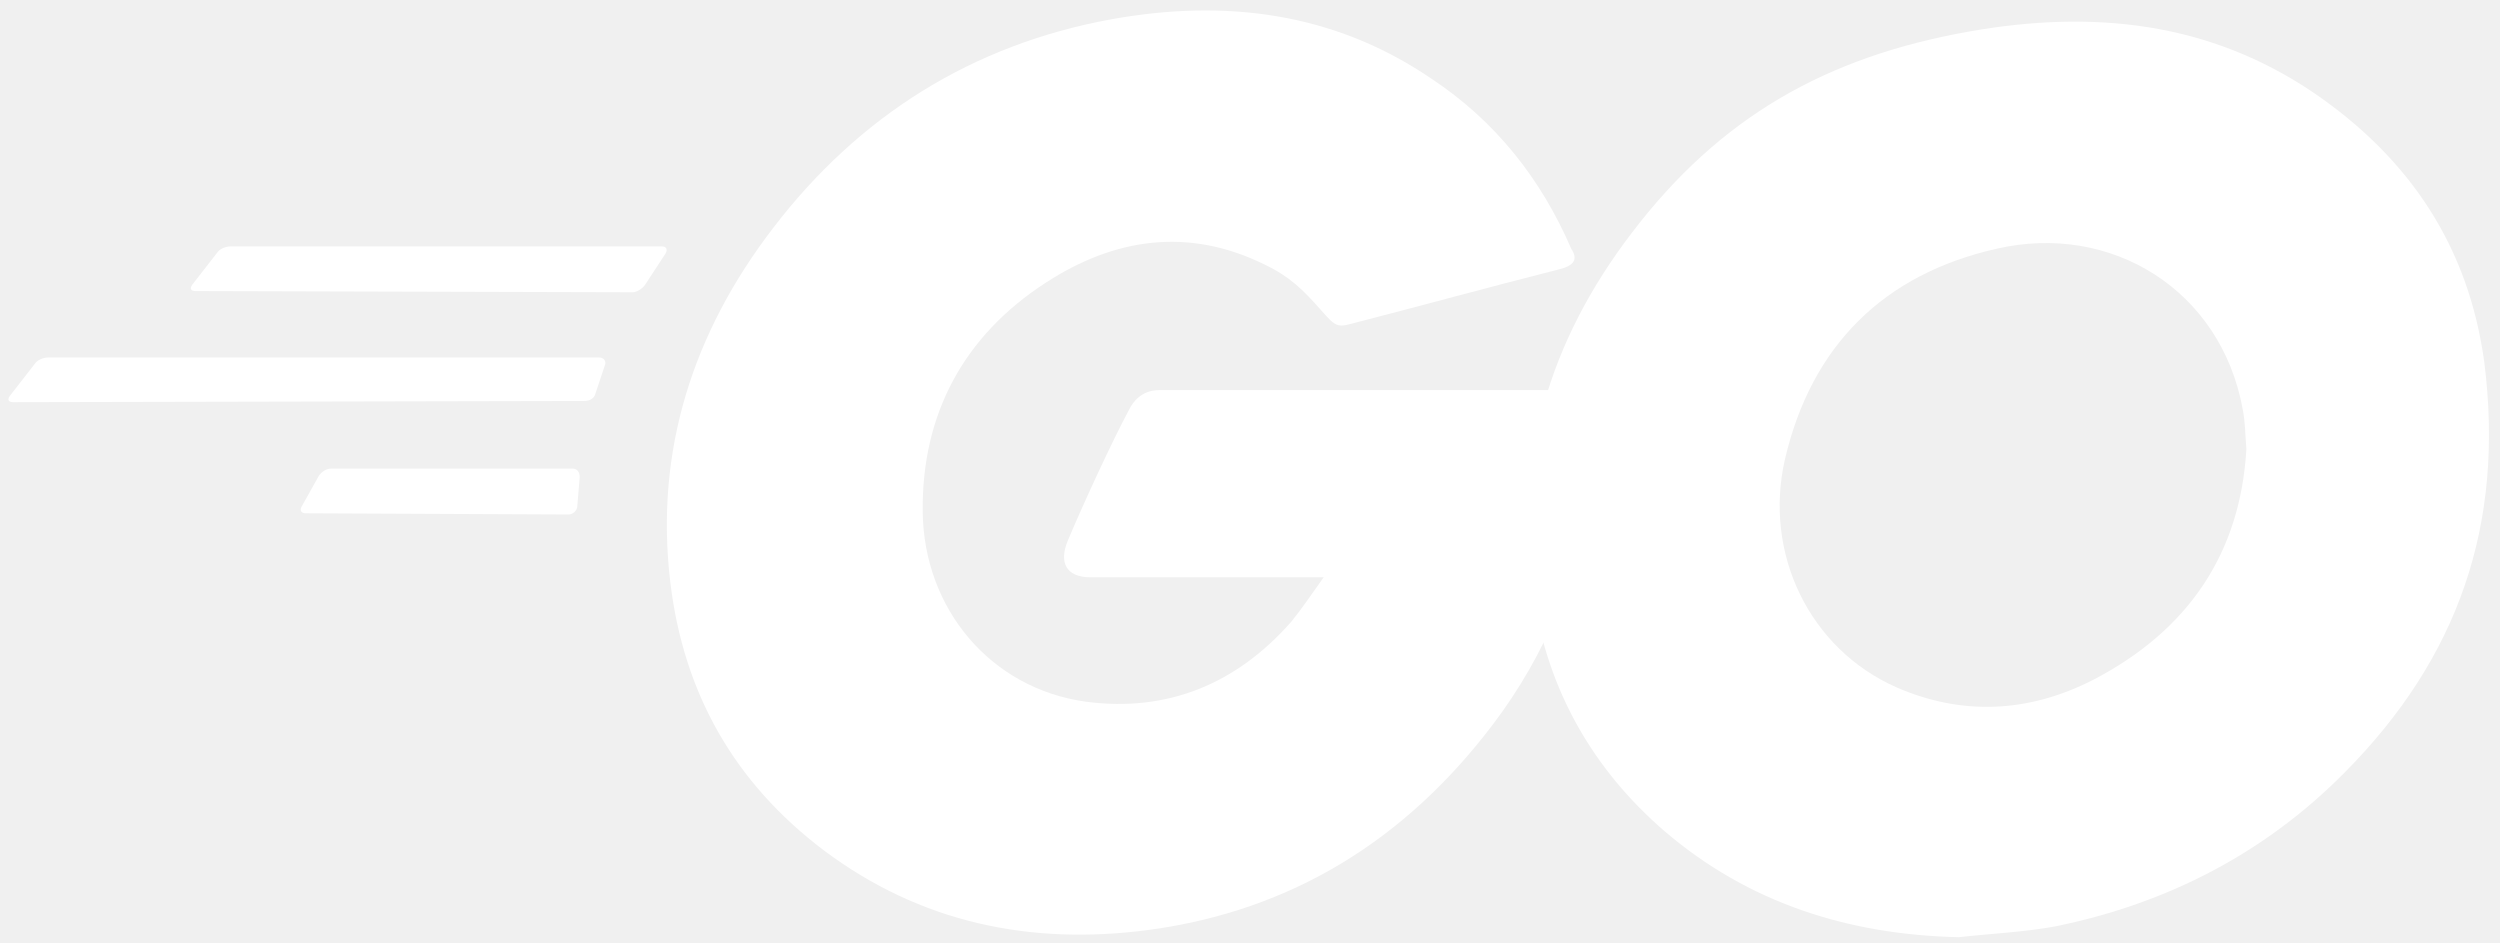
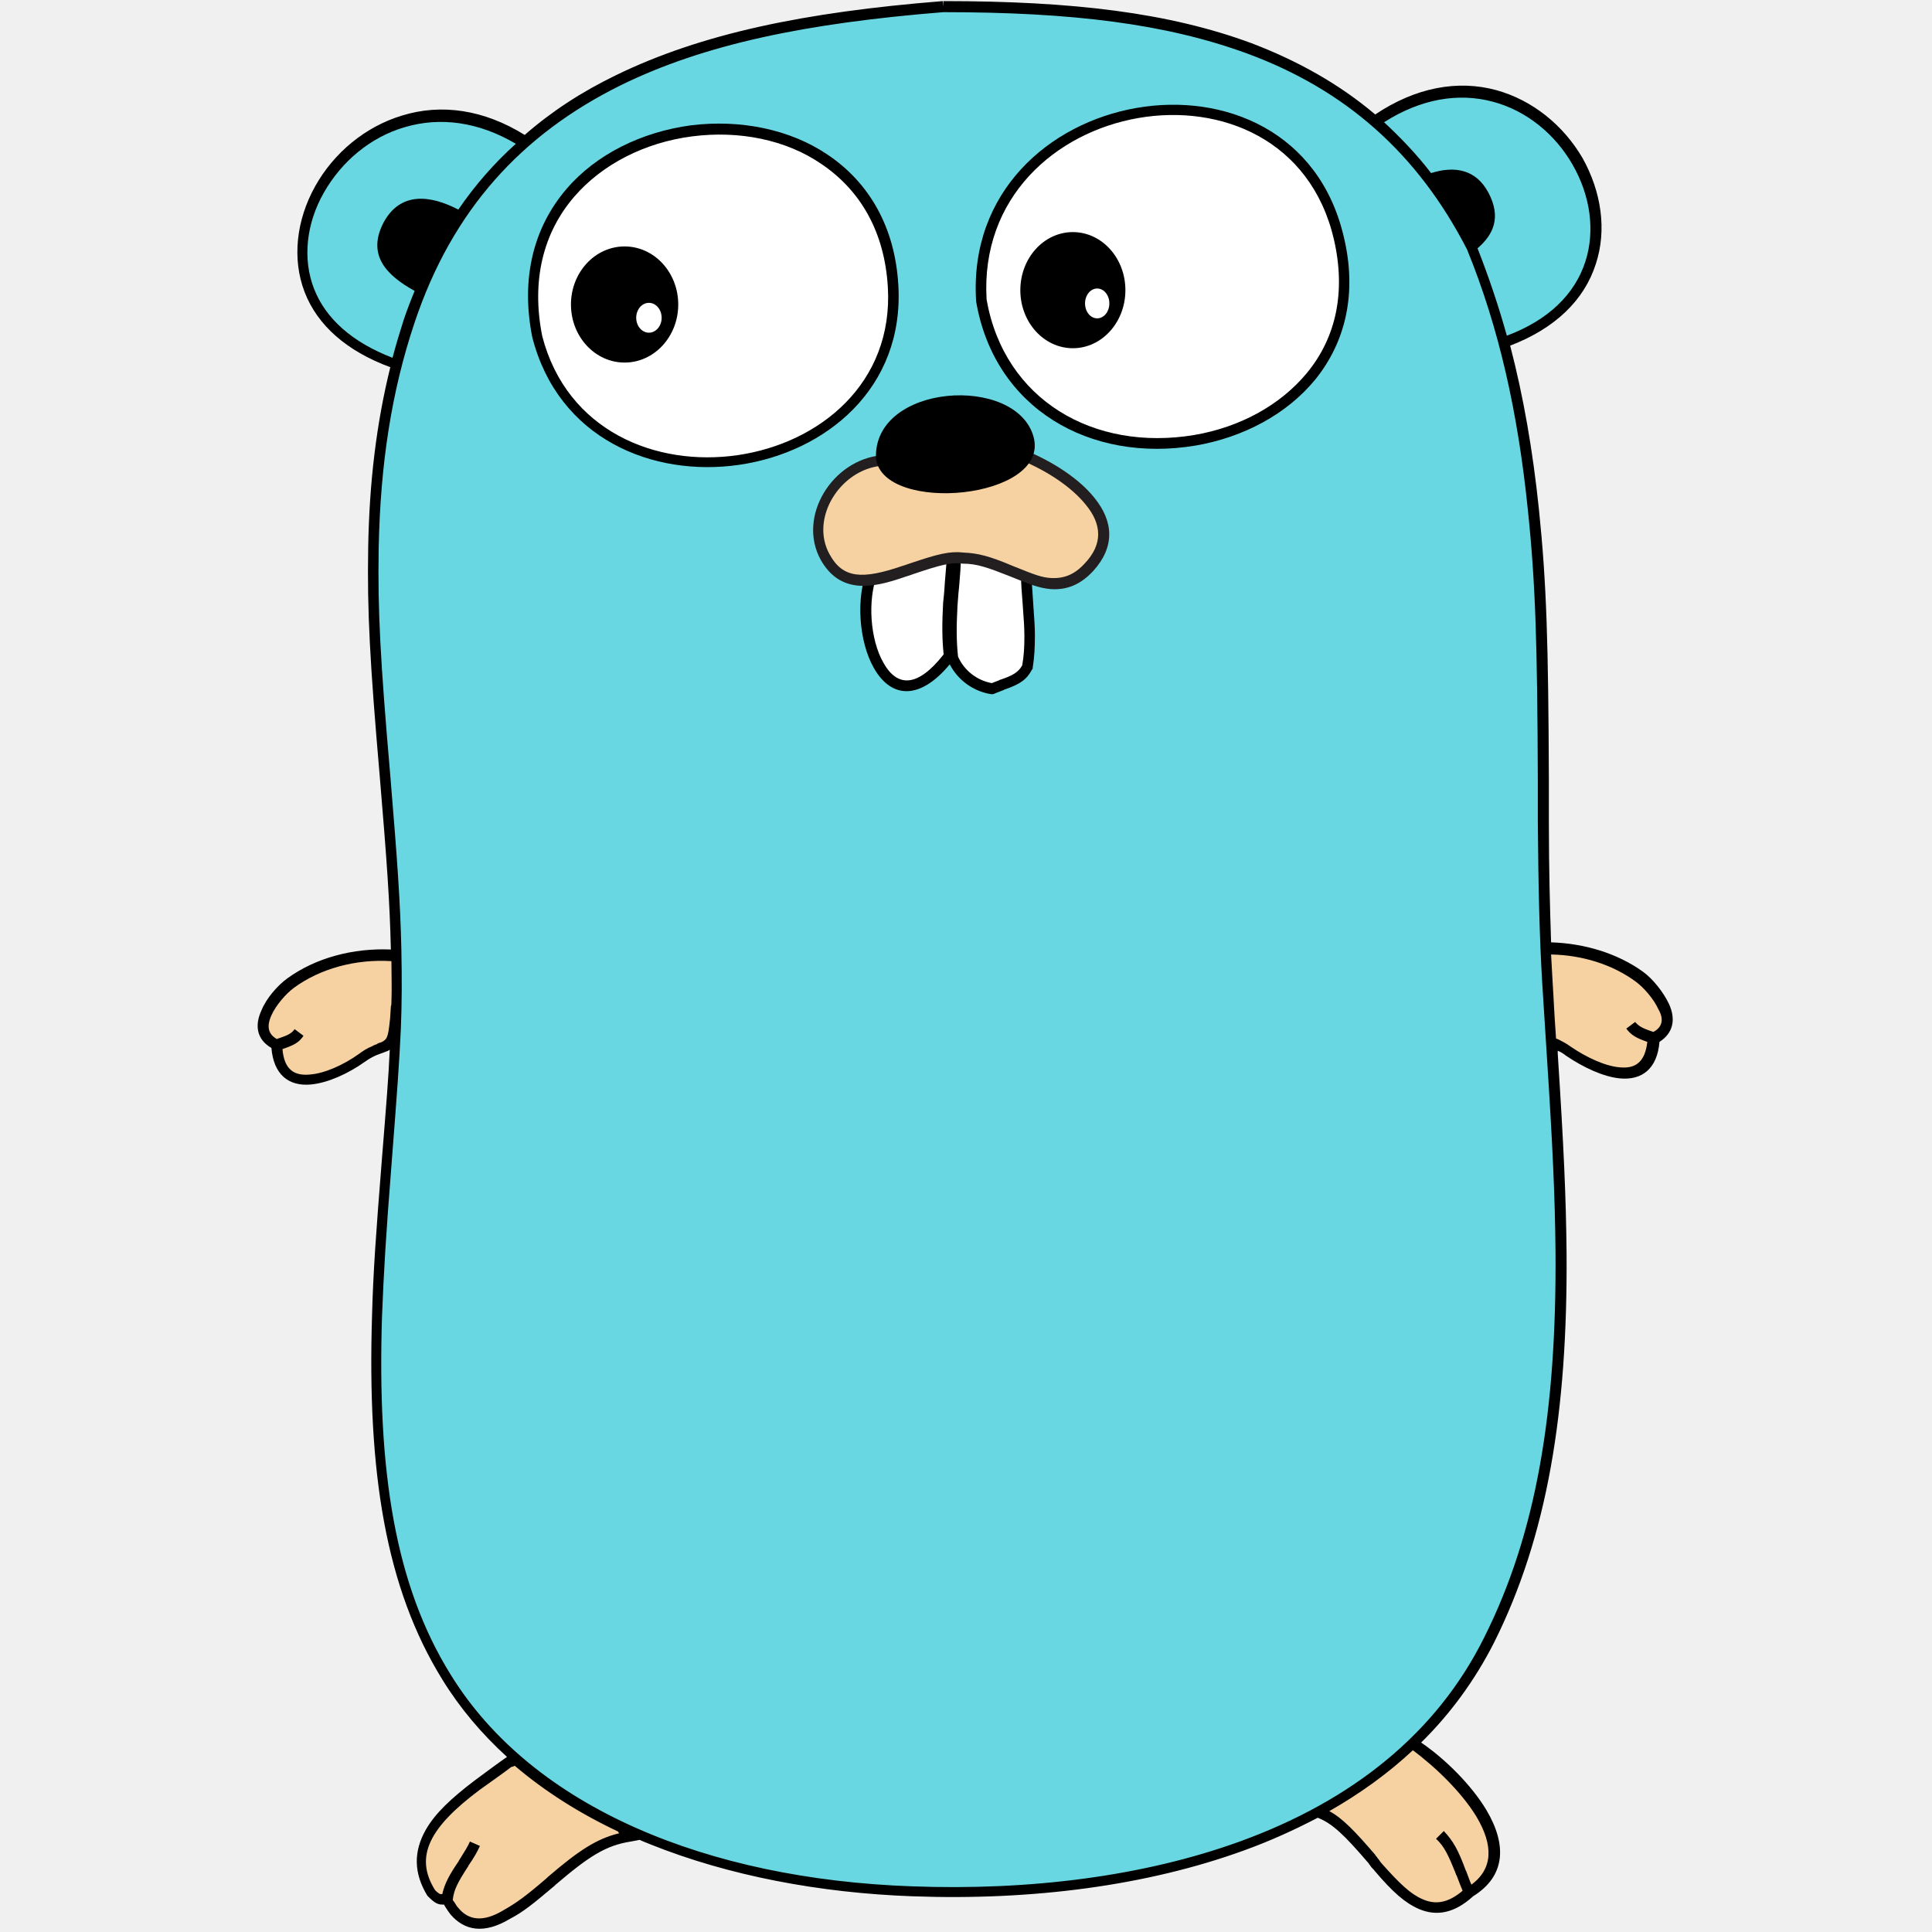
- <svg xmlns="http://www.w3.org/2000/svg" height="78" viewBox="0 0 207 78" width="207">
-   <g fill="#fff" fill-rule="evenodd">
-     <path d="m16.2 24.1c-.4 0-.5-.2-.3-.5l2.1-2.7c.2-.3.7-.5 1.1-.5h35.7c.4 0 .5.3.3.6l-1.7 2.6c-.2.3-.7.6-1 .6z" />
-     <path d="m1.1 33.3c-.4 0-.5-.2-.3-.5l2.1-2.7c.2-.3.7-.5 1.1-.5h45.6c.4 0 .6.3.5.6l-.8 2.4c-.1.4-.5.6-.9.6z" />
-     <path d="m25.3 42.5c-.4 0-.5-.3-.3-.6l1.4-2.5c.2-.3.6-.6 1-.6h20c.4 0 .6.3.6.7l-.2 2.4c0 .4-.4.7-.7.7z" />
-     <g transform="translate(55)">
-       <path d="m74.1 22.3c-6.3 1.6-10.6 2.8-16.8 4.4-1.5.4-1.6.5-2.9-1-1.5-1.7-2.6-2.8-4.7-3.8-6.3-3.1-12.4-2.2-18.1 1.5-6.8 4.4-10.3 10.9-10.2 19 .1 8 5.6 14.6 13.5 15.7 6.8.9 12.5-1.5 17-6.6.9-1.1 1.7-2.3 2.7-3.7-3.6 0-8.1 0-19.3 0-2.1 0-2.6-1.3-1.9-3 1.3-3.1 3.7-8.3 5.1-10.9.3-.6 1-1.6 2.5-1.6h36.4c-.2 2.7-.2 5.4-.6 8.1-1.1 7.2-3.8 13.8-8.2 19.6-7.2 9.5-16.6 15.4-28.5 17-9.8 1.3-18.9-.6-26.9-6.6-7.4-5.6-11.6-13-12.7-22.2-1.3-10.9 1.9-20.7 8.5-29.3 7.1-9.3 16.5-15.2 28-17.3 9.4-1.7 18.4-.6 26.5 4.9 5.3 3.5 9.1 8.3 11.6 14.1.6.9.2 1.4-1 1.7z" />
-       <path d="m107.2 77.6c-9.1-.2-17.4-2.8-24.4-8.8-5.9-5.1-9.6-11.6-10.8-19.3-1.8-11.3 1.3-21.3 8.1-30.2 7.3-9.6 16.1-14.6 28-16.7 10.2-1.8 19.8-.8 28.5 5.1 7.9 5.4 12.8 12.7 14.1 22.3 1.7 13.5-2.2 24.5-11.5 33.9-6.6 6.7-14.7 10.9-24 12.8-2.7.5-5.4.6-8 .9zm23.8-40.4c-.1-1.3-.1-2.3-.3-3.3-1.8-9.9-10.9-15.5-20.4-13.3-9.3 2.1-15.3 8-17.5 17.4-1.8 7.8 2 15.7 9.2 18.9 5.5 2.4 11 2.1 16.3-.6 7.9-4.1 12.2-10.5 12.7-19.1z" fill-rule="nonzero" />
+ <svg xmlns="http://www.w3.org/2000/svg" width="800px" height="800px" viewBox="-46 0 348 348" version="1.1" preserveAspectRatio="xMidYMid">
+   <g>
+     <path d="M3.686,188.165 C4.184,198.425 14.444,193.644 19.026,190.456 C23.409,187.368 24.704,189.958 25.102,183.981 C25.401,179.997 25.799,176.112 25.6,172.128 C18.926,171.53 11.754,173.124 6.275,177.108 C3.387,179.1 -1.793,185.675 3.686,188.165" fill="#F6D2A2">
+ 
+ </path>
+     <path d="M208.187,314.272 C216.056,319.153 230.5,333.896 218.646,341.068 C207.29,351.427 200.915,329.612 190.954,326.624 C195.237,320.747 200.616,315.368 208.187,314.272 L208.187,314.272 L208.187,314.272 Z" fill="#F6D2A2">
+ 
+ </path>
+     <path d="M67.337,330.907 C58.073,332.302 52.893,340.669 45.124,344.953 C37.852,349.236 35.063,343.558 34.465,342.363 C33.37,341.865 33.469,342.861 31.676,341.068 C24.903,330.409 38.649,322.64 45.821,317.36 C55.782,315.368 62.058,324.034 67.337,330.907 L67.337,330.907 L67.337,330.907 Z" fill="#F6D2A2">
+ 
+ </path>
+     <path d="M251.916,186.87 C251.418,197.13 241.158,192.349 236.576,189.161 C232.193,186.073 230.898,188.663 230.5,182.686 C230.201,178.702 229.802,174.817 230.002,170.833 C236.675,170.235 243.847,171.829 249.326,175.813 C252.115,177.805 257.395,184.38 251.916,186.87" fill="#F6D2A2">
+ 
+ </path>
+     <path d="M224.722,61.759 C260.283,49.208 232.492,0.498 201.513,22.014 C181.192,4.582 153.202,1.395 123.816,1.395 C95.029,3.686 67.636,8.965 48.511,25.7 C17.631,5.777 -10.858,53.591 25.401,65.644 C15.24,105.089 26.795,145.332 25.202,185.475 C23.707,221.535 14.244,269.846 34.266,302.219 C51.3,329.911 87.956,339.773 118.139,340.868 C156.688,342.263 203.405,332.8 222.132,295.446 C240.062,259.885 235.082,215.558 232.791,177.208 C230.5,138.459 234.783,99.113 224.722,61.759 L224.722,61.759 Z" fill="#69D7E2">
+ 
+ </path>
+     <path d="M254.605,180.794 C253.609,178.702 251.717,176.311 249.924,175.016 C245.342,171.729 239.465,169.936 233.388,169.737 C233.189,163.561 232.99,156.788 232.99,148.221 L232.99,140.451 C232.89,115.947 232.591,105.189 231.197,91.742 C230.101,81.183 228.408,71.421 226.017,62.257 C234.086,59.169 239.365,54.089 241.457,47.514 C243.449,41.438 242.453,34.565 239.066,28.489 C235.58,22.512 230.002,18.03 223.527,16.237 C216.554,14.344 208.984,15.739 201.712,20.619 C195.237,15.141 187.767,10.957 179.399,7.77 C164.557,2.291 147.325,0.199 123.916,0.199 L123.916,1.195 L123.816,0.199 C98.814,2.191 80.286,6.076 64.946,13.547 C58.77,16.535 53.292,20.121 48.511,24.305 C41.139,19.723 33.469,18.627 26.397,20.819 C19.823,22.811 14.145,27.493 10.758,33.569 C7.371,39.645 6.574,46.618 8.865,52.595 C11.156,58.571 16.436,63.253 24.305,66.142 C21.815,76.202 20.52,86.861 20.321,98.615 C20.121,110.07 20.619,119.234 22.412,139.953 C23.707,155.393 24.205,162.465 24.405,171.032 C17.631,170.733 10.858,172.526 5.777,176.212 C3.984,177.507 1.992,179.798 1.096,181.989 C-0.199,184.778 0.299,187.268 2.889,188.763 C3.287,193.544 5.977,195.735 10.061,195.337 C13.049,195.038 16.635,193.444 19.723,191.253 C20.42,190.755 21.118,190.356 21.815,190.058 C22.114,189.958 22.313,189.858 22.612,189.759 C22.612,189.759 23.209,189.56 23.409,189.46 C23.707,189.36 24.006,189.261 24.205,189.061 C24.006,193.743 23.608,198.624 22.711,209.781 C21.715,222.332 21.217,229.205 21.018,236.875 C20.121,265.363 23.508,286.082 33.668,302.518 C36.856,307.698 40.741,312.28 45.323,316.464 C44.426,317.061 40.641,319.851 39.446,320.747 C35.262,323.935 32.374,326.624 30.68,329.612 C28.489,333.497 28.489,337.382 30.979,341.466 L31.079,341.566 L31.178,341.665 C32.274,342.761 32.872,343.06 33.668,343.06 L33.768,343.06 L33.967,343.06 L33.967,343.06 C34.067,343.259 34.167,343.359 34.266,343.558 C34.565,344.056 34.864,344.454 35.163,344.853 C37.653,347.742 41.139,348.439 45.821,345.65 C48.311,344.355 50.104,342.861 53.889,339.673 C53.989,339.574 53.989,339.574 54.089,339.474 C60.165,334.294 63.153,332.402 67.636,331.704 L69.23,331.405 C69.827,331.704 70.425,331.904 71.122,332.202 C85.267,337.88 101.703,340.968 118.338,341.566 C139.854,342.363 160.573,339.673 178.104,333.298 C182.786,331.605 187.169,329.612 191.353,327.421 C193.942,328.417 196.134,330.509 200.318,335.39 C200.517,335.589 200.517,335.589 200.616,335.788 C200.816,335.988 200.816,336.087 200.915,336.187 C201.114,336.486 201.413,336.685 201.612,336.984 C204.9,340.868 207.091,342.761 209.581,343.857 C212.868,345.251 216.056,344.554 219.343,341.566 C225.121,337.98 225.519,332.402 221.734,326.026 C219.044,321.544 214.363,316.862 209.98,313.874 C215.16,308.794 219.642,302.718 223.128,295.844 C232.691,276.719 236.377,254.406 236.177,225.718 C236.078,215.558 235.679,206.693 234.584,189.759 L234.584,189.261 C235.082,189.46 235.58,189.759 236.078,190.157 C239.166,192.249 242.752,193.942 245.74,194.241 C249.824,194.64 252.514,192.448 252.912,187.667 L252.912,187.667 C255.402,186.073 255.9,183.583 254.605,180.794 L254.605,180.794 Z M222.929,18.328 C228.906,19.922 234.086,24.106 237.273,29.684 C240.461,35.262 241.357,41.538 239.564,47.116 C237.672,52.993 232.89,57.675 225.419,60.464 C223.925,55.085 222.132,49.805 220.14,44.725 C223.029,42.235 224.423,39.147 222.132,34.764 C219.841,30.381 215.857,29.883 211.773,31.178 C209.183,27.791 206.294,24.803 203.306,22.014 C209.88,17.83 216.654,16.635 222.929,18.328 L222.929,18.328 Z M10.559,51.997 C8.467,46.618 9.164,40.243 12.352,34.665 C15.539,29.086 20.719,24.704 26.895,22.911 C33.27,21.018 40.143,21.914 46.917,25.899 C43.032,29.385 39.546,33.37 36.557,37.753 C31.377,35.063 26.098,34.565 23.11,40.044 C20.022,45.921 23.608,49.606 28.688,52.395 C27.991,54.089 27.293,55.882 26.696,57.675 C25.998,59.866 25.301,62.157 24.704,64.448 C17.432,61.659 12.651,57.376 10.559,51.997 L10.559,51.997 Z M22.612,187.767 C22.512,187.767 21.914,187.966 21.914,188.065 C21.616,188.165 21.317,188.265 21.018,188.464 C20.221,188.763 19.424,189.261 18.627,189.858 C15.838,191.851 12.451,193.345 9.861,193.544 C6.873,193.843 5.18,192.548 4.881,188.962 C6.973,188.265 7.869,187.767 8.666,186.571 L7.072,185.376 C6.475,186.173 5.877,186.472 4.084,187.069 L4.084,187.069 C3.984,187.069 3.984,187.069 3.885,187.169 C2.291,186.272 1.992,184.878 2.889,182.886 C3.686,181.093 5.479,179.001 6.973,177.905 C11.754,174.419 18.129,172.725 24.504,173.124 C24.504,175.614 24.604,178.104 24.504,180.495 C24.504,180.794 24.504,180.993 24.405,181.292 C24.305,182.686 24.305,183.284 24.205,183.981 L24.205,183.981 C23.907,186.87 23.707,187.268 22.612,187.767 L22.612,187.767 Z M52.694,338.079 C52.595,338.179 52.595,338.179 52.495,338.279 C48.809,341.466 47.016,342.761 44.725,344.056 C40.94,346.347 38.35,345.849 36.557,343.658 C36.258,343.359 36.059,342.96 35.86,342.661 C35.76,342.562 35.661,342.363 35.561,342.263 C35.561,342.263 35.561,342.263 35.561,342.163 C35.76,340.37 36.458,339.075 38.251,336.286 C38.35,336.187 38.35,336.187 38.35,336.087 C39.446,334.493 39.944,333.597 40.442,332.501 L38.649,331.704 C38.251,332.601 37.753,333.398 36.756,334.991 C36.657,335.091 36.657,335.091 36.657,335.191 C34.864,337.781 34.067,339.374 33.668,341.167 L33.569,341.167 C33.569,341.167 33.569,341.167 33.469,341.167 L33.27,341.167 C33.071,341.068 32.772,340.868 32.374,340.47 C28.489,334.294 31.577,329.015 40.342,322.44 C41.438,321.644 45.124,319.054 46.12,318.257 C46.319,318.257 46.518,318.157 46.718,318.058 C52.096,322.64 58.372,326.624 65.345,329.911 L65.345,329.911 C65.345,330.011 65.444,330.111 65.544,330.21 C61.46,331.206 58.272,333.298 52.694,338.079 L52.694,338.079 Z M219.941,327.222 C223.029,332.402 222.929,336.585 219.044,339.474 C218.746,338.876 218.546,338.179 218.148,337.183 C218.148,337.083 218.148,337.083 218.048,336.984 C216.654,333.198 215.757,331.605 214.064,329.812 L212.669,331.206 C214.163,332.601 214.861,334.095 216.255,337.581 C216.255,337.681 216.255,337.681 216.355,337.781 C216.853,339.075 217.152,339.872 217.451,340.57 C214.861,342.761 212.57,343.16 210.179,342.064 C208.087,341.167 206.095,339.275 202.907,335.689 C202.708,335.489 202.509,335.191 202.31,334.892 C202.21,334.792 202.111,334.693 202.011,334.493 C201.812,334.294 201.812,334.294 201.712,334.095 C198.026,329.812 195.835,327.521 193.444,326.226 C199.023,323.038 204.003,319.452 208.486,315.268 C212.669,318.356 217.351,322.939 219.941,327.222 L219.941,327.222 Z M221.335,294.948 C212.769,312.181 197.628,324.333 177.307,331.704 C159.975,337.98 139.455,340.57 118.238,339.773 C81.681,338.478 50.005,325.728 35.163,301.622 C25.202,285.584 21.914,265.164 22.811,237.074 C23.11,229.404 23.508,222.531 24.504,209.98 C25.6,195.835 25.899,191.751 26.198,185.376 C26.397,180.794 26.397,176.112 26.297,171.132 C26.098,162.366 25.6,155.393 24.305,139.754 C22.512,119.035 22.014,109.97 22.213,98.615 C22.512,83.673 24.504,70.525 28.688,58.073 C35.461,37.852 47.913,24.205 65.843,15.34 C80.884,7.969 99.113,4.184 123.916,2.191 C147.125,2.191 164.059,4.283 178.702,9.662 C196.233,16.137 209.282,27.493 218.247,44.925 C224.025,59.069 227.412,74.31 229.205,91.841 C230.599,105.189 230.898,115.947 230.998,140.352 L230.998,148.121 C231.097,160.174 231.296,168.641 231.795,177.108 C231.994,180.395 232.093,181.79 232.591,189.659 C233.687,206.593 234.086,215.359 234.185,225.519 C234.384,254.107 230.798,276.121 221.335,294.948 L221.335,294.948 Z M251.816,185.874 L251.816,185.874 C251.717,185.874 251.617,185.774 251.518,185.774 C249.725,185.177 249.127,184.778 248.529,184.081 L246.935,185.276 C247.832,186.472 248.728,186.97 250.721,187.667 C250.322,191.253 248.629,192.548 245.74,192.249 C243.15,192.05 239.763,190.456 236.974,188.563 C236.177,187.966 235.381,187.567 234.584,187.169 C234.484,187.169 234.384,187.069 234.285,187.069 C233.886,181.591 233.886,180.196 233.687,177.307 C233.588,175.514 233.488,173.721 233.388,171.928 C238.967,172.028 244.445,173.721 248.629,176.809 C250.123,177.905 251.916,179.997 252.713,181.79 C253.709,183.483 253.51,184.977 251.816,185.874 L251.816,185.874 Z" fill="#000000">
+ 
+ </path>
+     <g transform="translate(108.9349, 96.95101)">
+       <path d="M29.983,7.172 C30.082,12.252 31.079,17.83 30.182,23.209 C28.788,25.799 26.198,26.098 23.907,27.094 C20.719,26.596 18.03,24.504 16.735,21.516 C15.938,15.44 16.934,9.662 17.233,3.586 C17.233,3.387 21.018,3.686 24.405,4.682 C27.293,5.578 29.983,7.072 29.983,7.172 L29.983,7.172 Z" fill="#FFFFFF">
+ 
+ </path>
+       <path d="M1.793,7.57 C-0.996,18.129 5.479,35.362 16.137,21.217 C15.34,15.24 16.237,9.463 16.535,3.586 C16.635,3.088 1.893,6.873 1.793,7.57 L1.793,7.57 Z" fill="#FFFFFF">
+ 
+ </path>
+       <path d="M31.178,11.854 C30.979,8.865 30.879,7.67 30.879,6.176 L30.879,5.479 L30.182,5.279 L17.631,1.395 L17.631,0.697 L16.336,0.996 L16.237,0.996 L16.237,1.096 L2.092,4.682 L1.594,4.781 L1.395,5.279 C-0.797,10.559 -0.299,18.528 2.49,23.409 C5.678,28.987 10.858,29.086 16.137,22.711 C17.631,25.6 20.42,27.592 23.608,28.09 L23.907,28.09 L24.205,27.991 C24.604,27.791 25.002,27.692 25.7,27.393 C25.799,27.393 25.799,27.393 25.899,27.293 C28.788,26.297 29.983,25.5 30.979,23.608 L31.079,23.508 L31.079,23.309 C31.377,21.516 31.477,19.623 31.477,17.532 C31.477,16.037 31.377,14.643 31.178,11.854 L31.178,11.854 Z M15.24,8.168 C15.141,9.961 15.041,10.658 14.942,11.654 C14.742,15.34 14.742,18.129 15.041,20.918 C10.36,26.895 6.674,26.895 4.184,22.412 C1.793,18.229 1.295,11.156 3.088,6.475 L15.639,3.287 C15.539,4.582 15.44,5.877 15.24,8.168 L15.24,8.168 Z M29.186,22.911 C28.489,24.106 27.592,24.704 25.202,25.5 C25.102,25.5 25.102,25.5 25.002,25.6 C24.405,25.799 24.006,25.998 23.707,26.098 C21.018,25.6 18.727,23.807 17.631,21.317 C17.332,18.627 17.332,15.838 17.532,12.153 C17.631,11.156 17.631,10.459 17.83,8.666 C18.03,6.375 18.129,4.981 18.129,3.686 L28.987,6.973 C28.987,8.268 29.086,9.463 29.286,12.053 C29.485,14.742 29.584,16.137 29.584,17.731 C29.584,19.623 29.485,21.317 29.186,22.911 L29.186,22.911 Z" fill="#000000">
+ 
+ </path>
+     </g>
+     <g transform="translate(48.47551, 21.97556)">
+       <path d="M2.291,38.749 C11.455,74.409 68.532,65.245 66.341,29.485 C63.751,-13.348 -6.475,-5.08 2.291,38.749" fill="#FFFFFF">
+ 
+ </path>
+       <path d="M67.337,29.385 C66.739,19.026 62.157,10.957 54.587,5.877 C47.813,1.295 38.848,-0.498 29.983,0.598 C21.118,1.793 12.949,5.777 7.57,12.053 C1.594,19.026 -0.697,28.19 1.395,38.749 L2.291,38.549 L1.395,38.749 C10.758,75.405 69.528,66.54 67.337,29.385 L67.337,29.385 Z M3.188,38.549 C1.195,28.489 3.387,19.922 8.965,13.447 C14.045,7.57 21.715,3.686 30.182,2.59 C38.649,1.494 47.116,3.188 53.491,7.57 C60.563,12.352 64.847,19.823 65.444,29.684 C67.536,64.448 12.053,72.816 3.188,38.549 L3.188,38.549 Z" fill="#000000">
+ 
+ </path>
+       <ellipse fill="#000000" cx="18.03" cy="32.872" rx="9.662" ry="10.459">
+ 
+ </ellipse>
+       <ellipse fill="#FFFFFF" cx="22.412" cy="35.262" rx="2.291" ry="2.689">
+ 
+ </ellipse>
+     </g>
+     <g transform="translate(129.6178, 18.09752)">
+       <path d="M1.195,35.96 C8.268,76.9 75.206,66.042 65.544,24.803 C56.878,-12.252 -1.195,-1.992 1.195,35.96" fill="#FFFFFF">
+ 
+ </path>
+       <path d="M66.44,24.604 C57.575,-13.547 -2.191,-3.088 0.199,36.059 L0.199,36.159 C3.486,55.483 20.719,65.345 39.745,62.157 C48.411,60.663 56.181,56.479 61.261,50.304 C66.839,43.43 68.831,34.565 66.44,24.604 L66.44,24.604 Z M59.767,49.108 C54.985,54.886 47.714,58.87 39.446,60.265 C21.416,63.253 5.279,53.989 2.092,35.86 C-0.1,-0.996 56.28,-10.858 64.647,25.002 C66.839,34.465 65.046,42.733 59.767,49.108 L59.767,49.108 Z" fill="#000000">
+ 
+ </path>
+       <ellipse fill="#000000" cx="17.631" cy="34.167" rx="9.463" ry="10.459">
+ 
+ </ellipse>
+       <ellipse fill="#FFFFFF" cx="22.014" cy="36.557" rx="2.191" ry="2.689">
+ 
+ </ellipse>
+     </g>
+     <g transform="translate(99.53638, 70.45107)">
+       <path d="M13.248,12.551 C5.379,13.248 -0.996,22.512 3.088,29.883 C8.467,39.645 20.52,28.987 27.991,29.983 C36.657,30.182 43.729,39.147 50.602,31.577 C58.272,23.209 47.315,15.041 38.649,11.455 L13.248,12.551 L13.248,12.551 Z" fill="#F6D2A2">
+ 
+ </path>
+       <path d="M51.598,19.225 C48.909,15.838 44.227,12.75 39.147,10.658 L38.948,10.559 L38.749,10.559 L13.248,11.555 C4.383,12.352 -1.992,22.612 2.291,30.381 C3.984,33.37 6.275,34.864 9.363,35.063 C11.654,35.163 14.045,34.665 17.731,33.37 C18.03,33.27 18.428,33.17 18.926,32.971 C23.907,31.278 25.899,30.78 27.891,31.079 L27.991,31.079 C30.381,31.079 32.374,31.776 36.159,33.27 C40.342,34.963 41.637,35.461 43.729,35.661 C46.618,35.86 49.108,34.864 51.399,32.374 C55.284,28.09 55.085,23.508 51.598,19.225 L51.598,19.225 Z M49.905,30.979 C48.012,33.071 46.12,33.768 43.829,33.668 C42.036,33.569 40.84,33.071 36.856,31.477 C32.872,29.784 30.68,29.186 28.09,29.086 C25.6,28.788 23.508,29.286 18.229,31.079 C17.731,31.278 17.332,31.377 17.033,31.477 C9.762,33.967 6.275,33.768 3.885,29.385 C0.299,22.911 5.777,14.145 13.248,13.447 L38.45,12.451 C43.231,14.444 47.514,17.332 50.005,20.42 C52.993,24.006 53.093,27.592 49.905,30.979 L49.905,30.979 Z" fill="#231F20">
+ 
+ </path>
+       <g transform="translate(11.95331, 0)" fill="#000000">
+         <path d="M28.688,8.268 C25.6,-3.088 -0.299,-1.395 0.299,12.153 C1.594,22.213 31.676,19.524 28.688,8.268 L28.688,8.268 Z">
+ 
+ </path>
+       </g>
    </g>
  </g>
</svg>
